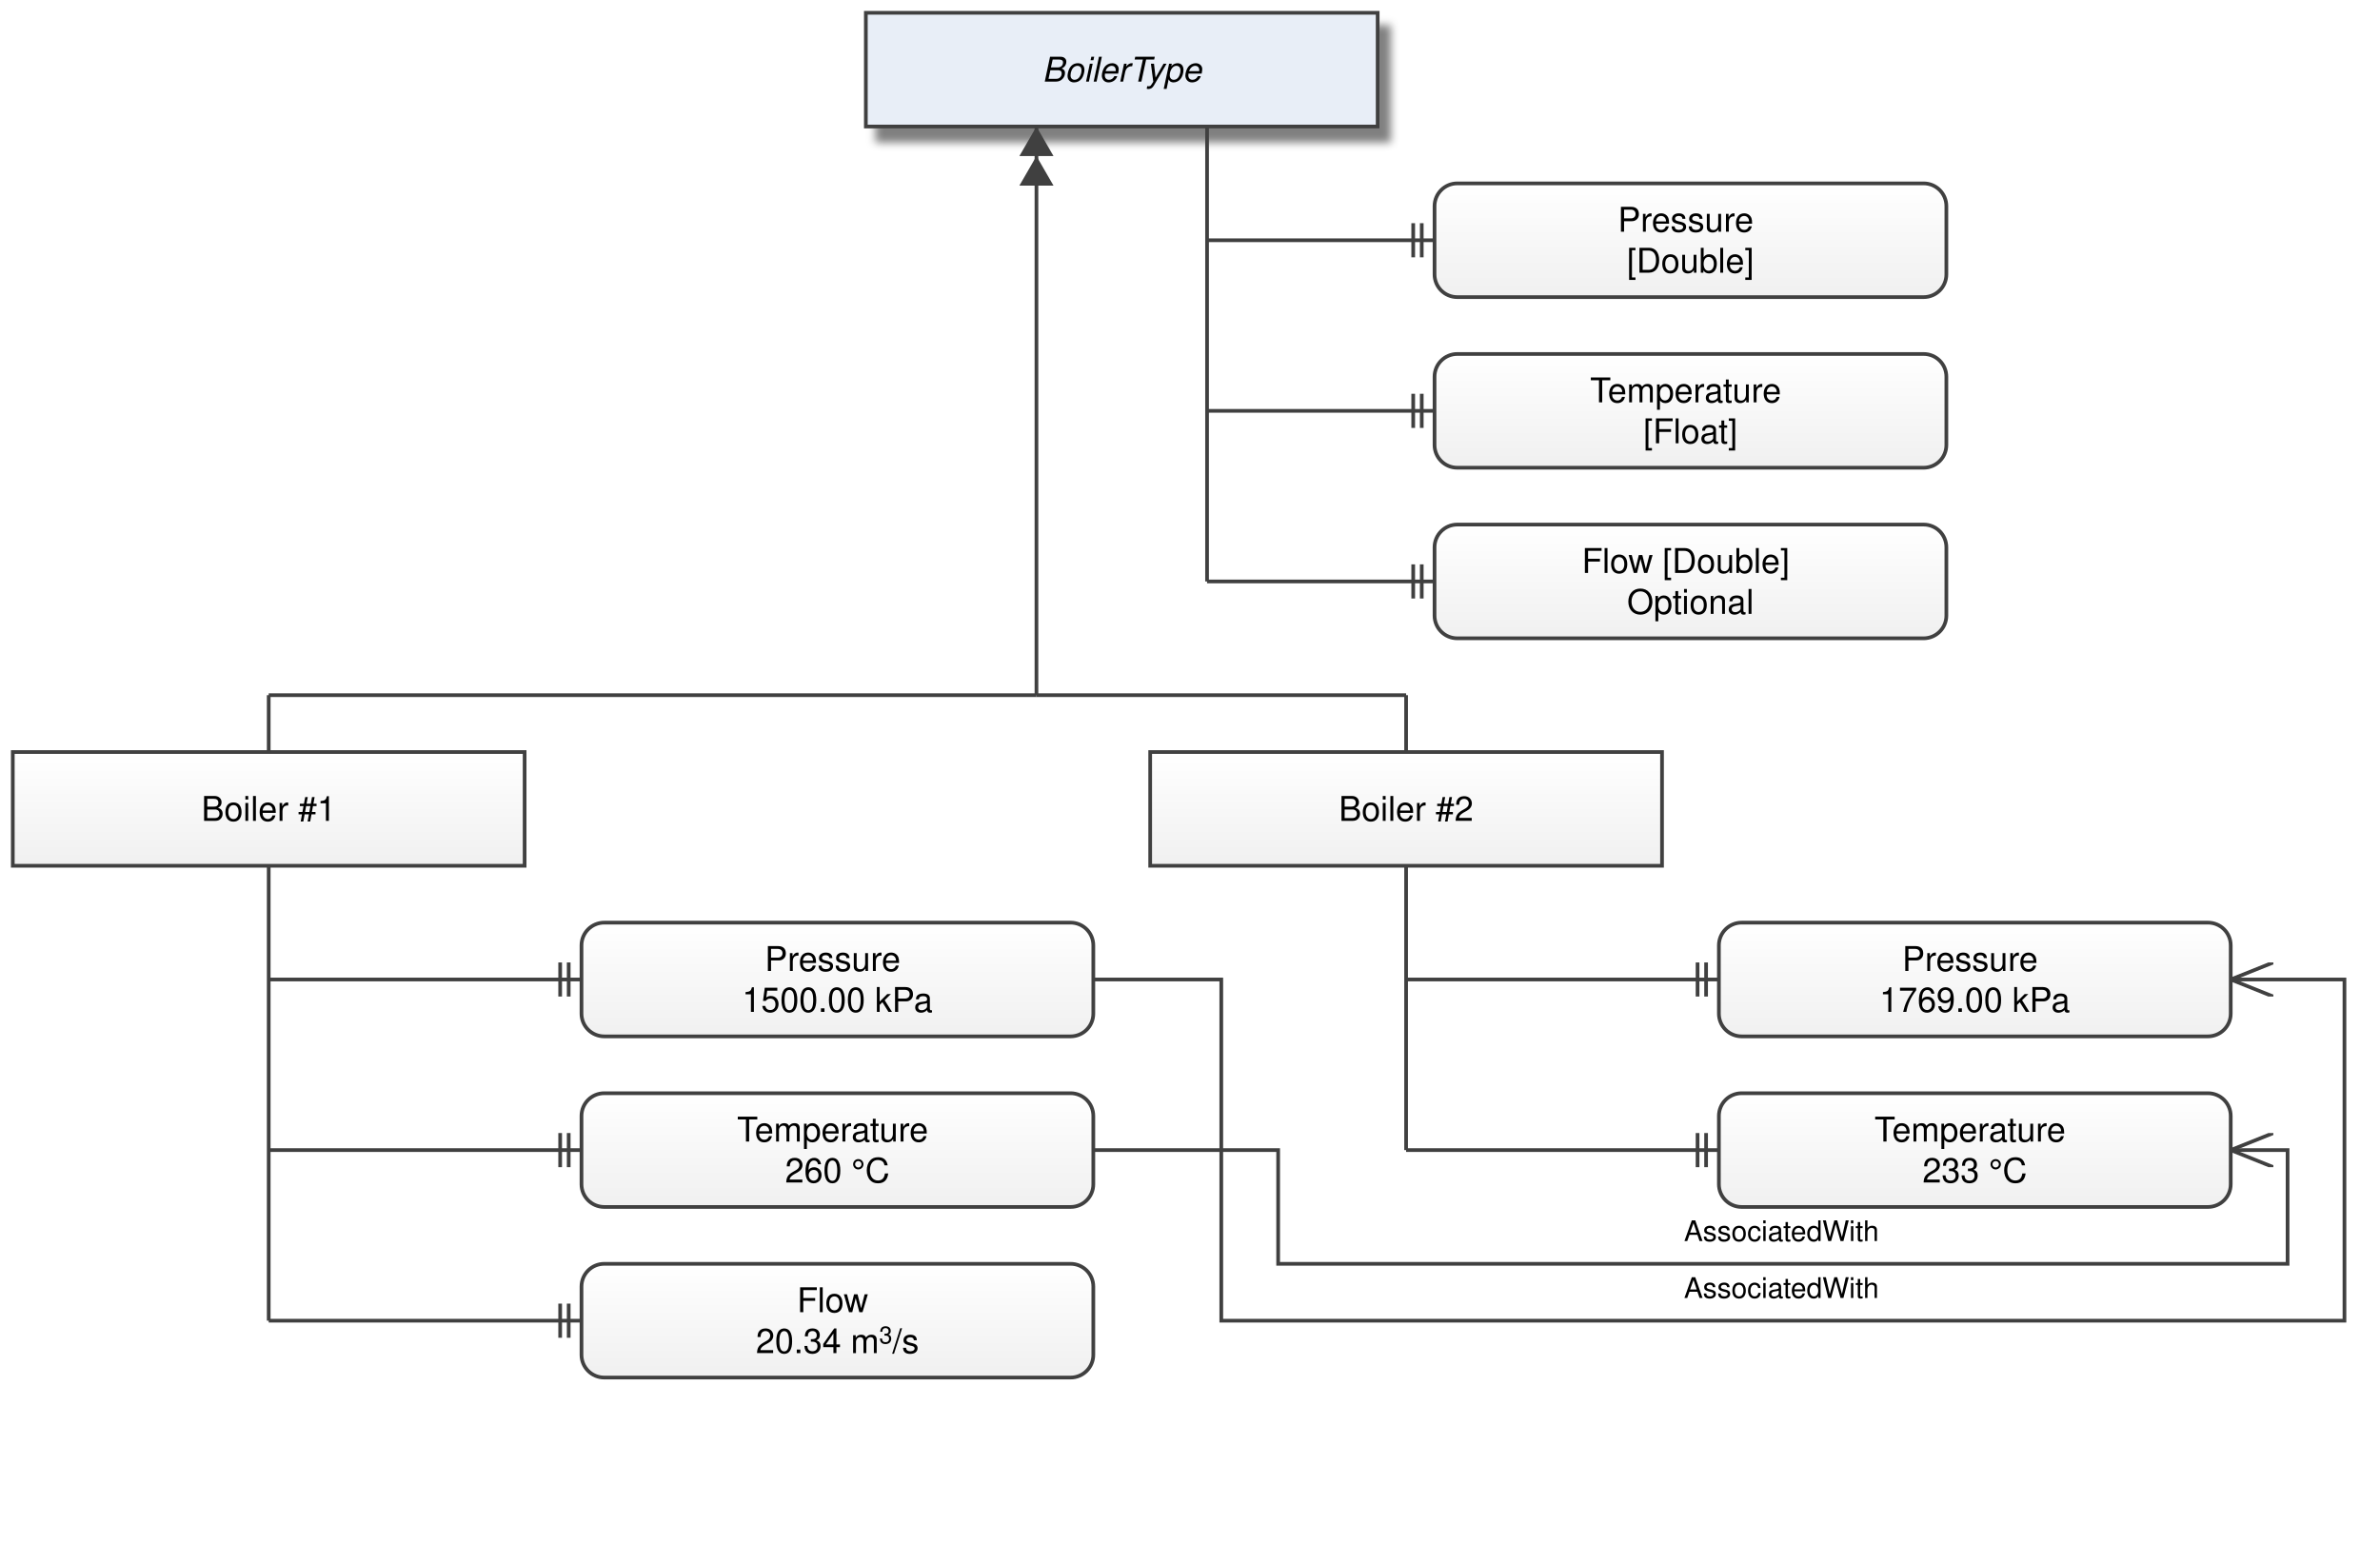
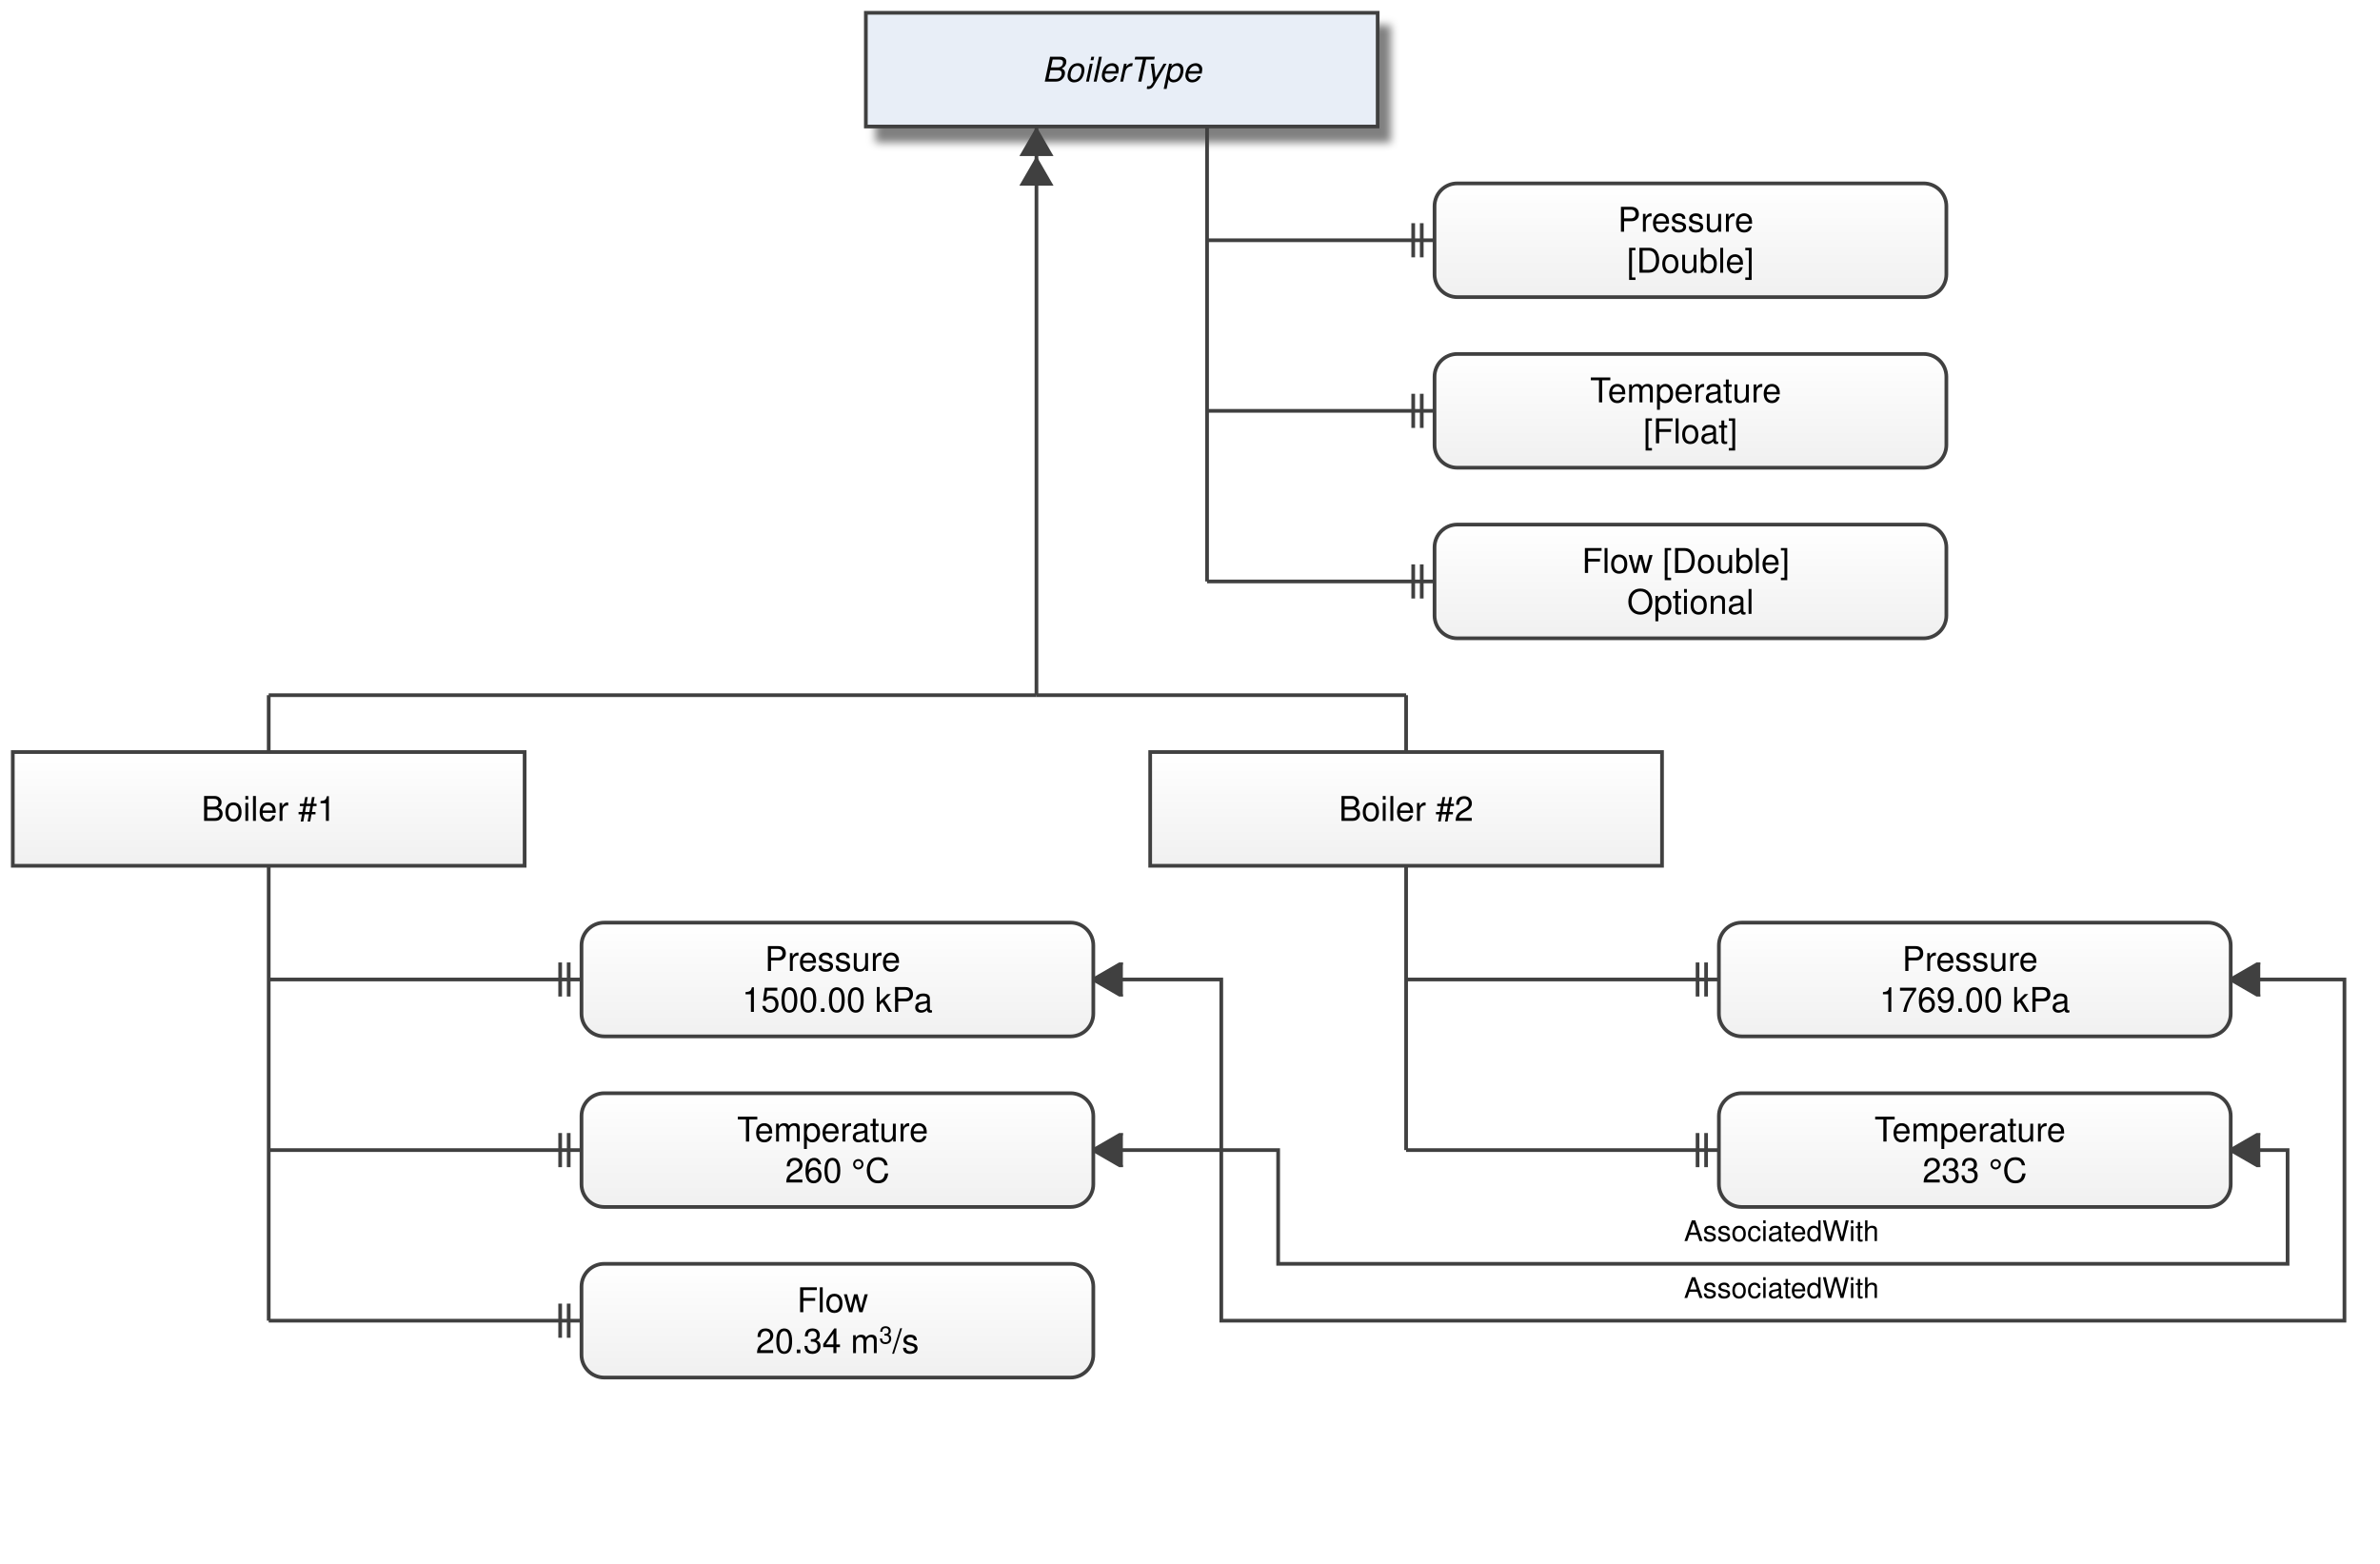
<svg xmlns="http://www.w3.org/2000/svg" width="837px" height="550px" viewBox="-0.5 -0.5 837 550">
  <defs>
    <filter id="node-shadow" x="-20%" y="-20%" width="150%" height="150%">
      <feDropShadow dx="4" dy="5" stdDeviation="1.5" flood-color="#000000" flood-opacity="0.5" />
    </filter>
    <linearGradient id="instance-fill" x1="0" y1="0" x2="0" y2="1">
      <stop offset="0%" stop-color="#ffffff" />
      <stop offset="100%" stop-color="#f0f0f0" />
    </linearGradient>
    <marker id="has-type-definition" viewBox="0 0 20.78 12" markerWidth="20.78" markerHeight="12" refX="20.78" refY="6" orient="auto-start-reverse" markerUnits="userSpaceOnUse">
      <path d="M0,0 L10.39,6 L0,12 Z M10.39,0 L20.78,6 L10.39,12 Z" fill="context-stroke" />
    </marker>
    <marker id="has-component" viewBox="0 0 6 12" markerWidth="6" markerHeight="12" refX="6" refY="6" orient="auto" markerUnits="userSpaceOnUse">
      <path d="M4.5,0 L4.5,12" fill="none" stroke="context-stroke" stroke-width="1.3" />
    </marker>
    <marker id="has-property" viewBox="0 0 10.5 12" markerWidth="10.5" markerHeight="12" refX="10.5" refY="6" orient="auto" markerUnits="userSpaceOnUse">
      <path d="M3.0,0 L3.0,12 M6.0,0 L6.0,12" fill="none" stroke="context-stroke" stroke-width="1.3" />
    </marker>
    <marker id="organizes" viewBox="0 0 15 12" markerWidth="15" markerHeight="12" refX="15" refY="6" orient="auto" markerUnits="userSpaceOnUse">
      <path d="M0,0 L15,6 L0,12" fill="none" stroke="context-stroke" stroke-width="1.3" />
    </marker>
    <marker id="additional-reference" viewBox="0 0 15 12" markerWidth="15" markerHeight="12" refX="15" refY="6" orient="auto" markerUnits="userSpaceOnUse">
      <path d="M0,0 L15,6 L0,12" fill="none" stroke="context-stroke" stroke-width="1.3" />
+     </marker>
+     <marker id="associated-with" viewBox="0 0 10.39 12" markerWidth="10.39" markerHeight="12" refX="10.39" refY="6" orient="auto-start-reverse" markerUnits="userSpaceOnUse">
+       <path d="M0,0 L10.39,6 L0,12" fill="context-stroke" stroke="context-stroke" stroke-width="1.3" />
    </marker>
  </defs>
  <g>
    <g filter="url(#node-shadow)">
      <rect x="304" y="4" width="180" height="40" fill="#e8eef7" stroke="#404040" stroke-width="1.3" pointer-events="all" />
    </g>
    <text x="394" y="28.2" text-anchor="middle" font-family="Helvetica" font-size="12" font-style="italic" fill="#000000">
      <tspan x="394" dy="0.0">BoilerType</tspan>
    </text>
    <g>
      <rect x="504" y="64" width="180" height="40" rx="8" fill="url(#instance-fill)" stroke="#404040" stroke-width="1.3" pointer-events="all" />
    </g>
    <text x="594" y="81.0" text-anchor="middle" font-family="Helvetica" font-size="12" font-style="normal" fill="#000000">
      <tspan x="594" dy="0.0">Pressure</tspan>
      <tspan x="594" dy="14.4">[Double]</tspan>
    </text>
    <g>
      <rect x="504" y="124" width="180" height="40" rx="8" fill="url(#instance-fill)" stroke="#404040" stroke-width="1.3" pointer-events="all" />
    </g>
    <text x="594" y="141.0" text-anchor="middle" font-family="Helvetica" font-size="12" font-style="normal" fill="#000000">
      <tspan x="594" dy="0.0">Temperature</tspan>
      <tspan x="594" dy="14.4">[Float]</tspan>
    </text>
    <g>
      <rect x="504" y="184" width="180" height="40" rx="8" fill="url(#instance-fill)" stroke="#404040" stroke-width="1.3" pointer-events="all" />
    </g>
    <text x="594" y="201.0" text-anchor="middle" font-family="Helvetica" font-size="12" font-style="normal" fill="#000000">
      <tspan x="594" dy="0.0">Flow [Double]</tspan>
      <tspan x="594" dy="14.4">Optional</tspan>
    </text>
    <g>
      <rect x="4" y="264" width="180" height="40" fill="url(#instance-fill)" stroke="#404040" stroke-width="1.3" pointer-events="all" />
    </g>
    <text x="94" y="288.2" text-anchor="middle" font-family="Helvetica" font-size="12" font-style="normal" fill="#000000">
      <tspan x="94" dy="0.0">Boiler #1</tspan>
    </text>
    <g>
      <rect x="204" y="324" width="180" height="40" rx="8" fill="url(#instance-fill)" stroke="#404040" stroke-width="1.3" pointer-events="all" />
    </g>
    <text x="294" y="341.0" text-anchor="middle" font-family="Helvetica" font-size="12" font-style="normal" fill="#000000">
      <tspan x="294" dy="0.0">Pressure</tspan>
      <tspan x="294" dy="14.4">1500.00 kPa</tspan>
    </text>
    <g>
      <rect x="204" y="384" width="180" height="40" rx="8" fill="url(#instance-fill)" stroke="#404040" stroke-width="1.3" pointer-events="all" />
    </g>
    <text x="294" y="401.0" text-anchor="middle" font-family="Helvetica" font-size="12" font-style="normal" fill="#000000">
      <tspan x="294" dy="0.0">Temperature</tspan>
      <tspan x="294" dy="14.4">260 °C</tspan>
    </text>
    <g>
      <rect x="204" y="444" width="180" height="40" rx="8" fill="url(#instance-fill)" stroke="#404040" stroke-width="1.3" pointer-events="all" />
    </g>
    <text x="294" y="461.0" text-anchor="middle" font-family="Helvetica" font-size="12" font-style="normal" fill="#000000">
      <tspan x="294" dy="0.0">Flow</tspan>
      <tspan x="294" dy="14.4">20.34 m<tspan baseline-shift="super" font-size="70%">3</tspan>/s</tspan>
    </text>
    <g>
      <rect x="404" y="264" width="180" height="40" fill="url(#instance-fill)" stroke="#404040" stroke-width="1.3" pointer-events="all" />
    </g>
    <text x="494" y="288.2" text-anchor="middle" font-family="Helvetica" font-size="12" font-style="normal" fill="#000000">
      <tspan x="494" dy="0.0">Boiler #2</tspan>
    </text>
    <g>
      <rect x="604" y="324" width="180" height="40" rx="8" fill="url(#instance-fill)" stroke="#404040" stroke-width="1.3" pointer-events="all" />
    </g>
    <text x="694" y="341.0" text-anchor="middle" font-family="Helvetica" font-size="12" font-style="normal" fill="#000000">
      <tspan x="694" dy="0.0">Pressure</tspan>
      <tspan x="694" dy="14.4">1769.00 kPa</tspan>
    </text>
    <g>
      <rect x="604" y="384" width="180" height="40" rx="8" fill="url(#instance-fill)" stroke="#404040" stroke-width="1.3" pointer-events="all" />
    </g>
    <text x="694" y="401.0" text-anchor="middle" font-family="Helvetica" font-size="12" font-style="normal" fill="#000000">
      <tspan x="694" dy="0.0">Temperature</tspan>
      <tspan x="694" dy="14.4">233 °C</tspan>
    </text>
    <line x1="424" y1="44.00" x2="424" y2="204" stroke="#404040" stroke-width="1.3" />
    <line x1="424" y1="84" x2="504" y2="84" stroke="#404040" stroke-width="1.3" marker-end="url(#has-property)" />
    <line x1="424" y1="144" x2="504" y2="144" stroke="#404040" stroke-width="1.3" marker-end="url(#has-property)" />
    <line x1="424" y1="204" x2="504" y2="204" stroke="#404040" stroke-width="1.3" marker-end="url(#has-property)" />
    <line x1="364" y1="44.00" x2="364" y2="244" stroke="#404040" stroke-width="1.3" marker-start="url(#has-type-definition)" />
    <line x1="364" y1="244" x2="94" y2="244" stroke="#404040" stroke-width="1.3" />
    <line x1="94" y1="244" x2="94" y2="264" stroke="#404040" stroke-width="1.3" />
    <line x1="364" y1="244" x2="494" y2="244" stroke="#404040" stroke-width="1.3" />
    <line x1="494" y1="244" x2="494" y2="264" stroke="#404040" stroke-width="1.3" />
    <line x1="94" y1="304.00" x2="94" y2="464" stroke="#404040" stroke-width="1.3" />
    <line x1="94" y1="344" x2="204" y2="344" stroke="#404040" stroke-width="1.3" marker-end="url(#has-property)" />
    <line x1="94" y1="404" x2="204" y2="404" stroke="#404040" stroke-width="1.3" marker-end="url(#has-property)" />
    <line x1="94" y1="464" x2="204" y2="464" stroke="#404040" stroke-width="1.3" marker-end="url(#has-property)" />
    <line x1="494" y1="304.00" x2="494" y2="404" stroke="#404040" stroke-width="1.3" />
    <line x1="494" y1="344" x2="604" y2="344" stroke="#404040" stroke-width="1.3" marker-end="url(#has-property)" />
    <line x1="494" y1="404" x2="604" y2="404" stroke="#404040" stroke-width="1.3" marker-end="url(#has-property)" />
-     <polyline points="384,344 429,344 429,464 824,464 824,344 784,344" fill="none" stroke="#404040" stroke-width="1.3" marker-end="url(#additional-reference)" />
+     <polyline points="384,344 429,344 429,464 824,464 824,344 784,344" fill="none" stroke="#404040" stroke-width="1.3" marker-start="url(#associated-with)" marker-end="url(#associated-with)" />
    <text x="626" y="456" text-anchor="middle" font-family="Helvetica" font-size="10" fill="#000000">AssociatedWith</text>
-     <polyline points="384,404 449,404 449,444 804,444 804,404 784,404" fill="none" stroke="#404040" stroke-width="1.3" marker-end="url(#additional-reference)" />
+     <polyline points="384,404 449,404 449,444 804,444 804,404 784,404" fill="none" stroke="#404040" stroke-width="1.3" marker-start="url(#associated-with)" marker-end="url(#associated-with)" />
    <text x="626" y="436" text-anchor="middle" font-family="Helvetica" font-size="10" fill="#000000">AssociatedWith</text>
  </g>
</svg>
